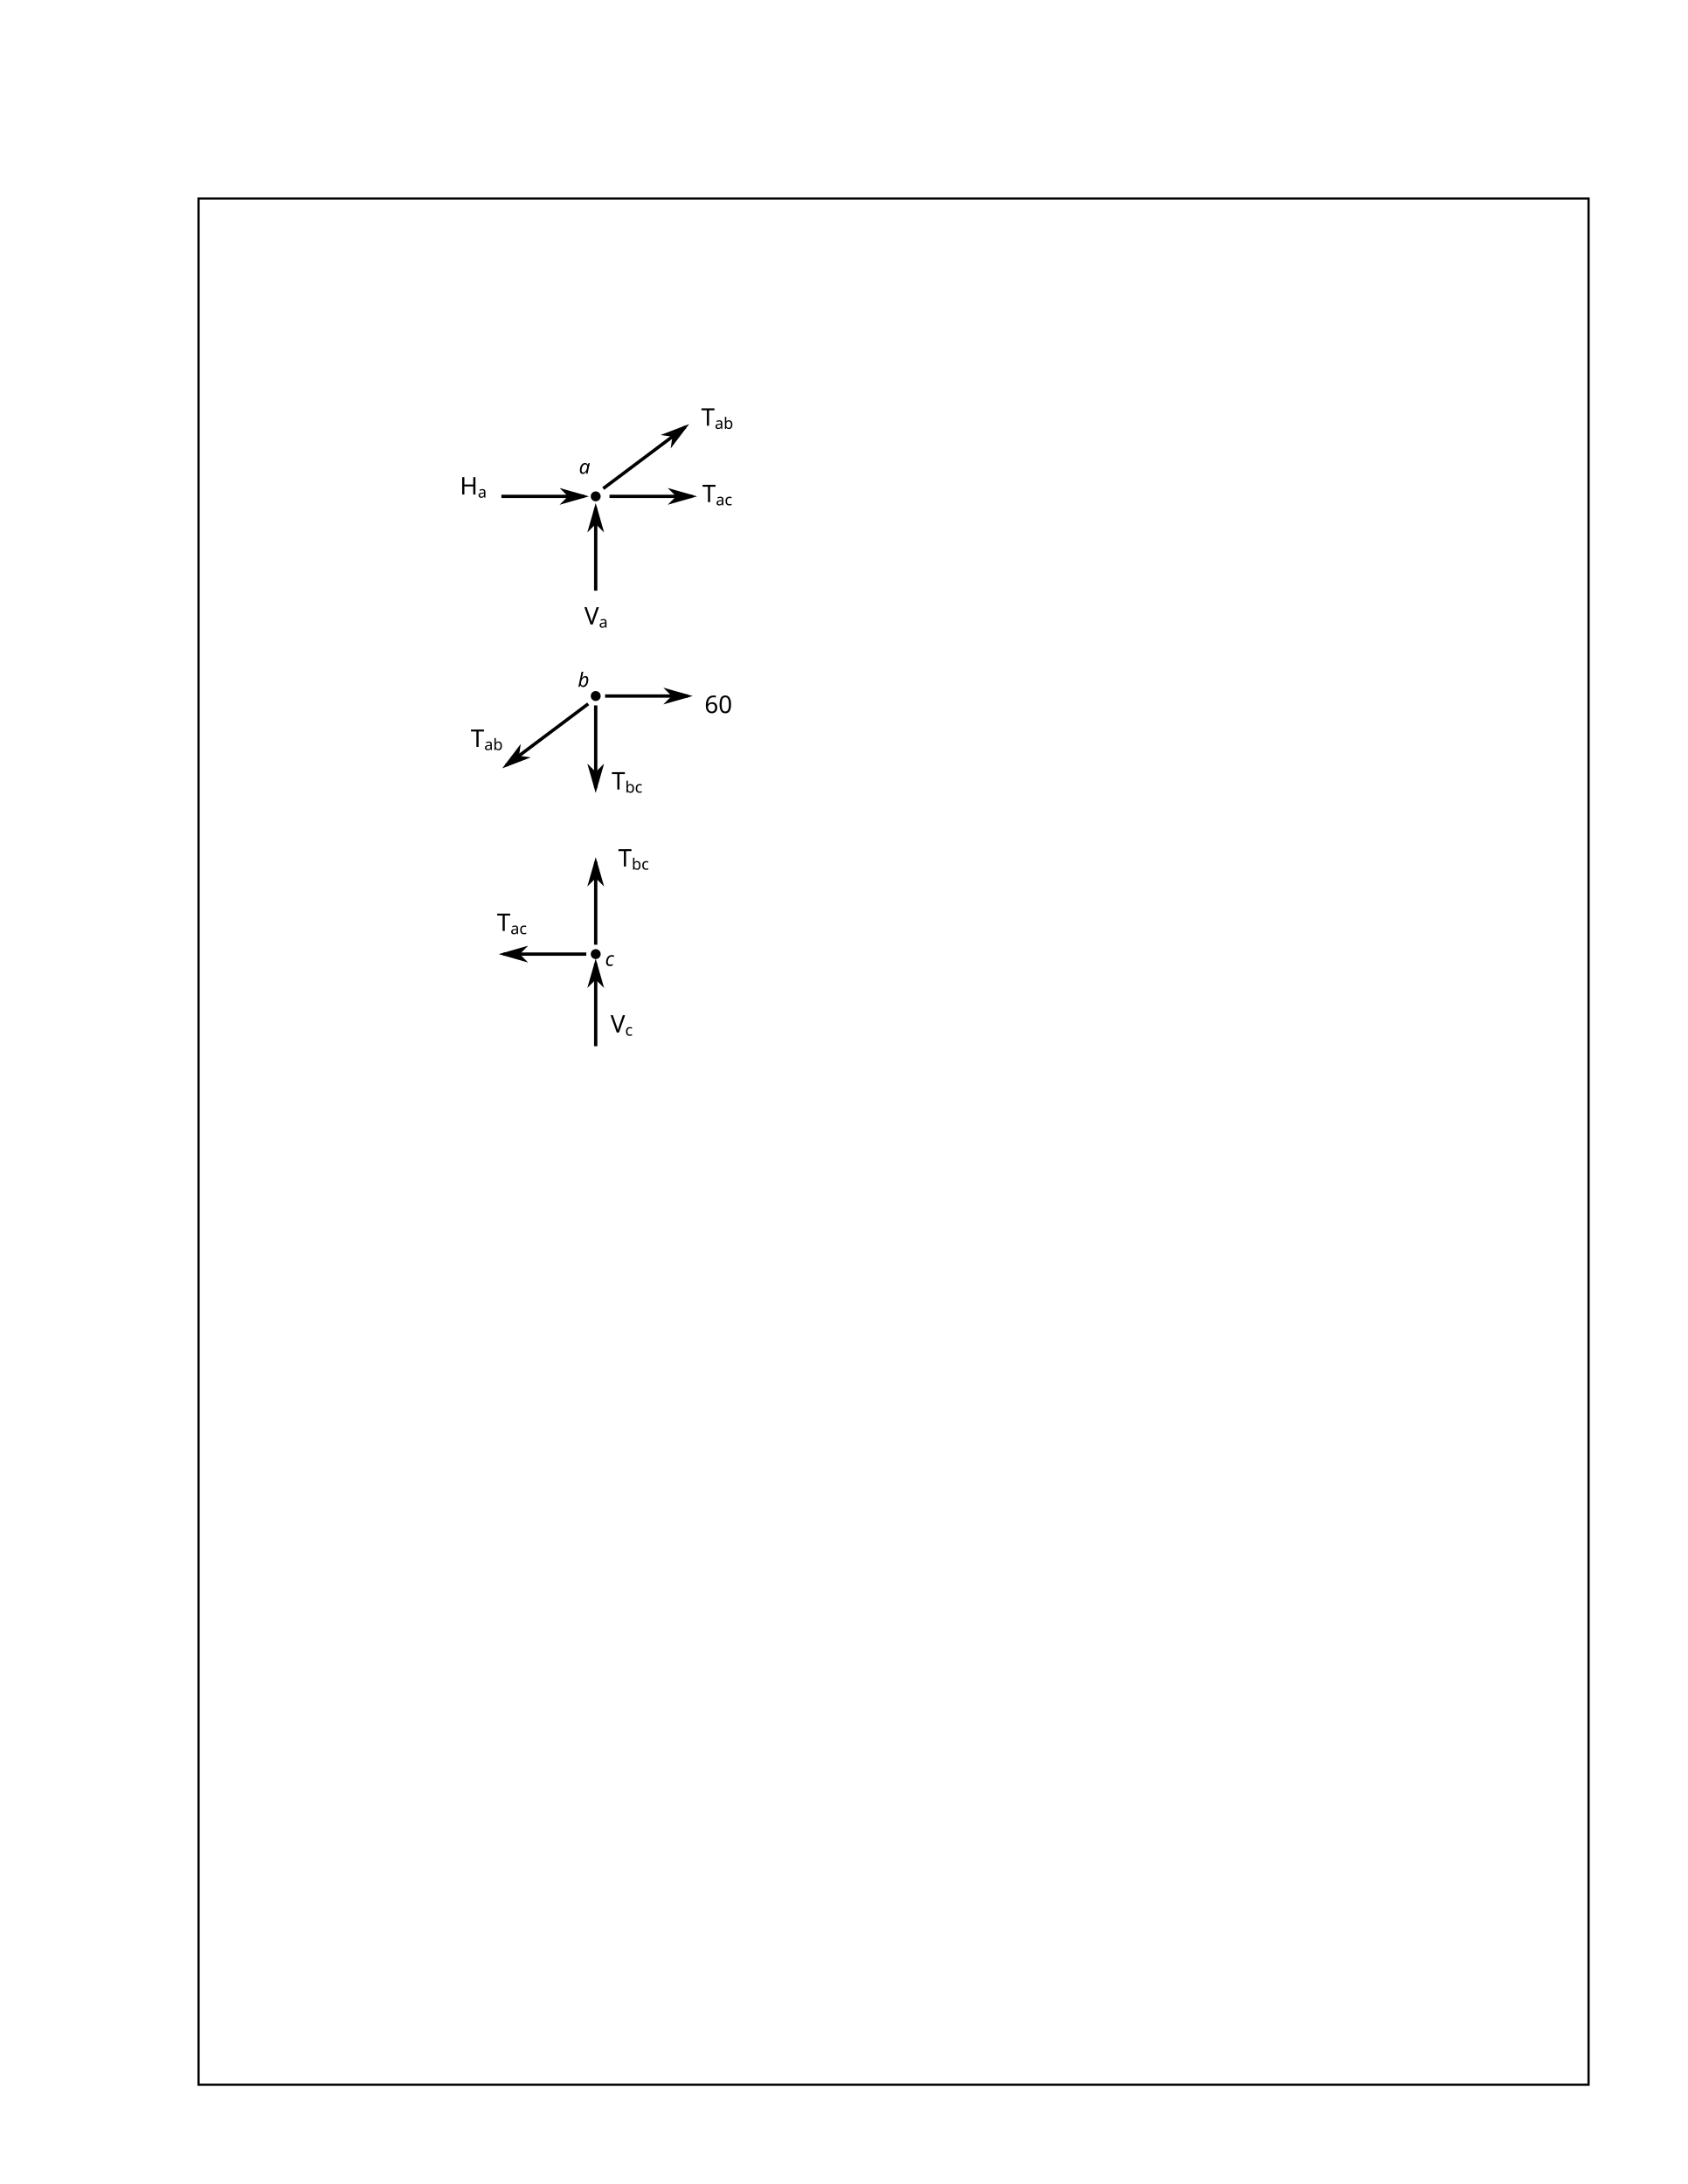
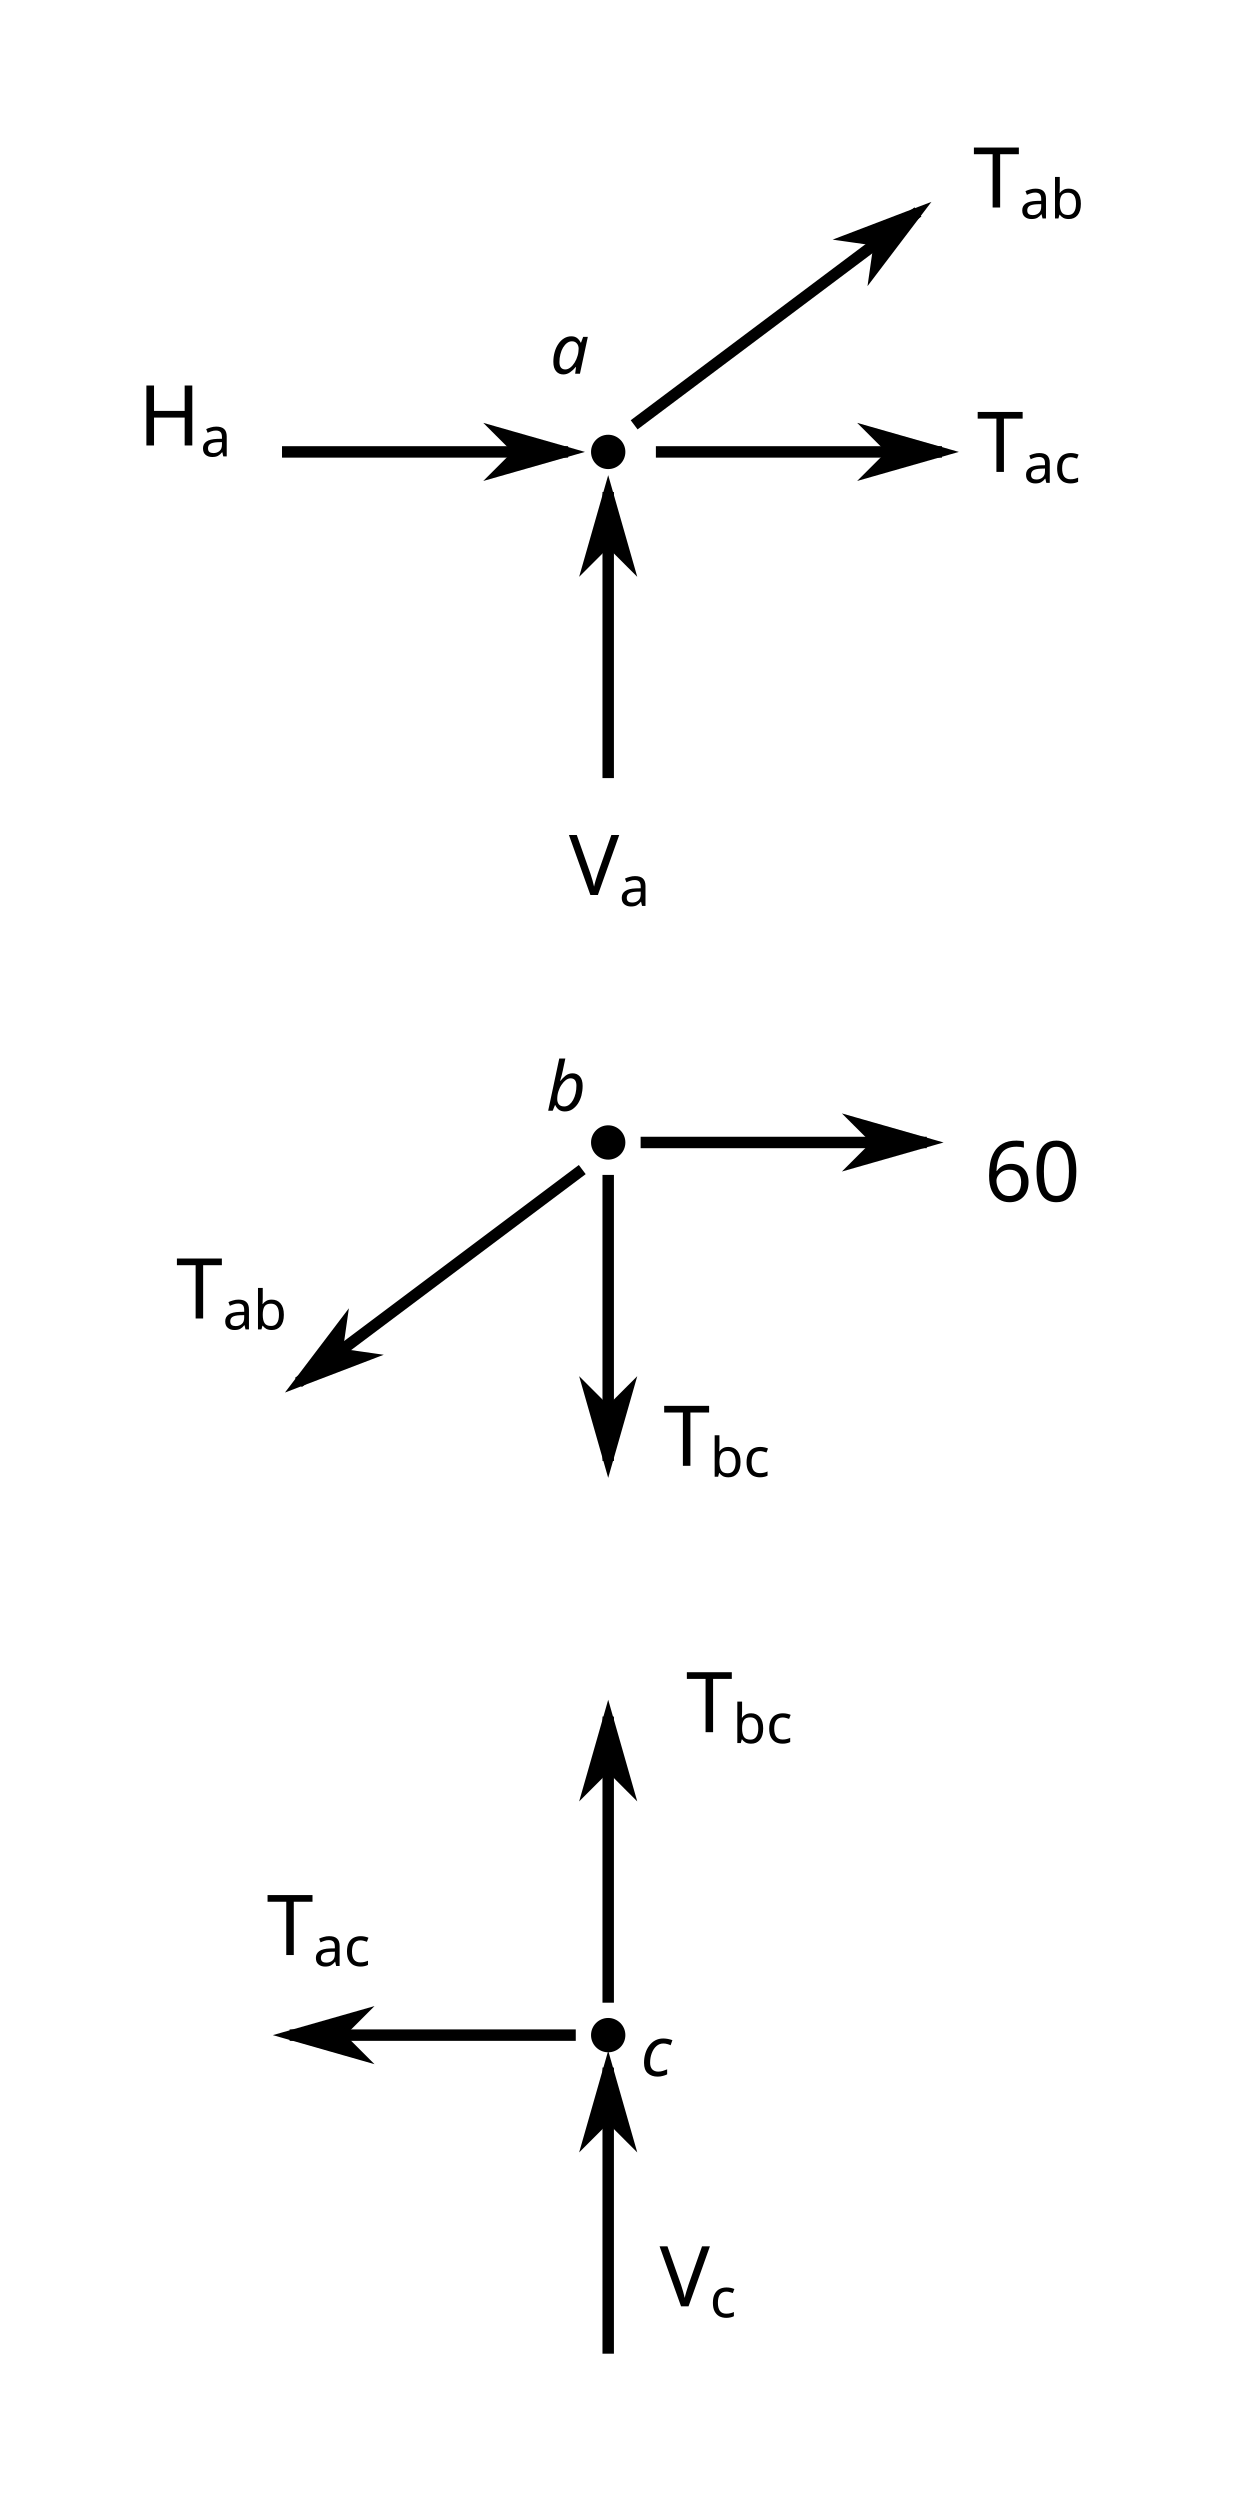
- <svg xmlns="http://www.w3.org/2000/svg" width="765" height="990" id="svg2" version="1.1">
+ <svg xmlns="http://www.w3.org/2000/svg" width="1.686in" height="3.413in" id="svg2" version="1.1">
  <defs id="defs4">
-     <marker orient="auto" refY="0.0" refX="0.0" id="Arrow1Mstart" style="overflow:visible">
-       <path id="path6358" d="M 0.0,0.0 L 5.0,-5.0 L -12.5,0.0 L 5.0,5.0 L 0.0,0.0 z " style="fill-rule:evenodd;stroke:#000000;stroke-width:1.0pt;marker-start:none" transform="scale(0.4) translate(10,0)" />
+     <marker orient="auto" refY="0" refX="0" id="Arrow1Mstart" style="overflow:visible">
+       <path id="path6358" d="M 0,0 5,-5 -12.5,0 5,5 Z" style="fill-rule:evenodd;stroke:#000000;stroke-width:1pt;marker-start:none" transform="matrix(0.4,0,0,0.4,4,0)" />
    </marker>
-     <marker orient="auto" refY="0.0" refX="0.0" id="Arrow1Mend" style="overflow:visible;">
-       <path id="path6361" d="M 0.0,0.0 L 5.0,-5.0 L -12.5,0.0 L 5.0,5.0 L 0.0,0.0 z " style="fill-rule:evenodd;stroke:#000000;stroke-width:1.0pt;marker-start:none;" transform="scale(0.4) rotate(180) translate(10,0)" />
+     <marker orient="auto" refY="0" refX="0" id="Arrow1Mend" style="overflow:visible">
+       <path id="path6361" d="M 0,0 5,-5 -12.5,0 5,5 Z" style="fill-rule:evenodd;stroke:#000000;stroke-width:1pt;marker-start:none" transform="matrix(-0.4,0,0,-0.4,-4,0)" />
    </marker>
  </defs>
-   <g id="layer2">
-     <rect style="fill:none;stroke:#000000;stroke-width:1px;stroke-linecap:butt;stroke-linejoin:miter;stroke-opacity:1" id="rect3040" width="630" height="855" x="90" y="90" />
-   </g>
-   <g id="layer1" transform="translate(0,-62.362)">
+   <g id="layer1" transform="translate(-190.2901,-228.1347)">
    <g id="g13119">
      <g id="g12548">
-         <path id="path11370" style="fill:#000000;stroke:none" d="m 272.25,287.362 a 2.25,2.25 0 1 1 -4.5,0 2.25,2.25 0 1 1 4.5,0 z" />
-         <path style="fill:none;stroke:#000000;stroke-width:1.5;stroke-linecap:square;stroke-miterlimit:4;stroke-opacity:1;stroke-dasharray:none;stroke-dashoffset:0;marker-end:url(#Arrow1Mend)" d="m 277,287.362 36,0" id="path11372" />
-         <path style="fill:none;stroke:#000000;stroke-width:1.5;stroke-linecap:square;stroke-miterlimit:4;stroke-opacity:1;stroke-dasharray:none;stroke-dashoffset:0;marker-end:url(#Arrow1Mend)" d="m 274,283.362 36,-27" id="path11374" />
-         <path style="fill:none;stroke:#000000;stroke-width:1.5;stroke-linecap:square;stroke-miterlimit:4;stroke-opacity:1;stroke-dasharray:none;stroke-dashoffset:0;marker-start:none;marker-end:url(#Arrow1Mend)" d="m 270,329.362 0,-36" id="path11376" />
-         <path style="fill:none;stroke:#000000;stroke-width:1.5;stroke-linecap:square;stroke-miterlimit:4;stroke-opacity:1;stroke-dasharray:none;stroke-dashoffset:0;marker-end:url(#Arrow1Mend)" d="m 228,287.362 36,0" id="path11378" />
-         <text xml:space="preserve" style="font-size:9px;font-style:italic;font-variant:normal;font-weight:normal;font-stretch:normal;line-height:125%;letter-spacing:0px;word-spacing:0px;fill:#000000;fill-opacity:1;stroke:none;font-family:Verdana;-inkscape-font-specification:Sans Italic" x="262.376" y="214.752" id="text12520" transform="translate(0,62.362)">
-           <tspan id="tspan12522" x="262.376" y="214.752">a</tspan>
+         <circle id="path11370" style="fill:#000000;stroke:none" cx="270" cy="287.362" r="2.25" />
+         <path style="fill:none;stroke:#000000;stroke-width:1.5;stroke-linecap:square;stroke-miterlimit:4;stroke-dasharray:none;stroke-dashoffset:0;stroke-opacity:1;marker-end:url(#Arrow1Mend)" d="m 277,287.362 h 36" id="path11372" />
+         <path style="fill:none;stroke:#000000;stroke-width:1.5;stroke-linecap:square;stroke-miterlimit:4;stroke-dasharray:none;stroke-dashoffset:0;stroke-opacity:1;marker-end:url(#Arrow1Mend)" d="m 274,283.362 36,-27" id="path11374" />
+         <path style="fill:none;stroke:#000000;stroke-width:1.5;stroke-linecap:square;stroke-miterlimit:4;stroke-dasharray:none;stroke-dashoffset:0;stroke-opacity:1;marker-start:none;marker-end:url(#Arrow1Mend)" d="m 270,329.362 v -36" id="path11376" />
+         <path style="fill:none;stroke:#000000;stroke-width:1.5;stroke-linecap:square;stroke-miterlimit:4;stroke-dasharray:none;stroke-dashoffset:0;stroke-opacity:1;marker-end:url(#Arrow1Mend)" d="m 228,287.362 h 36" id="path11378" />
+         <text xml:space="preserve" style="font-style:italic;font-variant:normal;font-weight:normal;font-stretch:normal;line-height:0%;font-family:Verdana;-inkscape-font-specification:'Sans Italic';letter-spacing:0px;word-spacing:0px;fill:#000000;fill-opacity:1;stroke:none" x="262.376" y="214.752" id="text12520" transform="translate(0,62.362)">
+           <tspan id="tspan12522" x="262.376" y="214.752" style="font-size:9px;line-height:1.25">a</tspan>
        </text>
-         <text xml:space="preserve" style="font-size:11px;font-style:normal;font-variant:normal;font-weight:normal;font-stretch:normal;line-height:125%;letter-spacing:0px;word-spacing:0px;fill:#000000;fill-opacity:1;stroke:none;font-family:Verdana;-inkscape-font-specification:Sans" x="264.851" y="283.069" id="text12524" transform="translate(0,62.362)">
-           <tspan id="tspan12526" x="264.851" y="283.069">V<tspan style="font-size:65%;baseline-shift:sub" id="tspan12528">a</tspan>
+         <text xml:space="preserve" style="font-style:normal;font-variant:normal;font-weight:normal;font-stretch:normal;line-height:0%;font-family:Verdana;-inkscape-font-specification:Sans;letter-spacing:0px;word-spacing:0px;fill:#000000;fill-opacity:1;stroke:none" x="264.851" y="283.069" id="text12524" transform="translate(0,62.362)">
+           <tspan id="tspan12526" x="264.851" y="283.069" style="font-size:11px;line-height:1.25">V<tspan style="font-size:65%;baseline-shift:sub" id="tspan12528">a</tspan>
          </tspan>
        </text>
-         <text xml:space="preserve" style="font-size:11px;font-style:normal;font-variant:normal;font-weight:normal;font-stretch:normal;line-height:125%;letter-spacing:0px;word-spacing:0px;fill:#000000;fill-opacity:1;stroke:none;font-family:Verdana;-inkscape-font-specification:Sans" x="208.416" y="224.158" id="text12530" transform="translate(0,62.362)">
-           <tspan id="tspan12532" x="208.416" y="224.158">H<tspan style="font-size:65%;baseline-shift:sub" id="tspan12534">a</tspan>
+         <text xml:space="preserve" style="font-style:normal;font-variant:normal;font-weight:normal;font-stretch:normal;line-height:0%;font-family:Verdana;-inkscape-font-specification:Sans;letter-spacing:0px;word-spacing:0px;fill:#000000;fill-opacity:1;stroke:none" x="208.416" y="224.158" id="text12530" transform="translate(0,62.362)">
+           <tspan id="tspan12532" x="208.416" y="224.158" style="font-size:11px;line-height:1.25">H<tspan style="font-size:65%;baseline-shift:sub" id="tspan12534">a</tspan>
          </tspan>
        </text>
-         <text xml:space="preserve" style="font-size:11px;font-style:normal;font-variant:normal;font-weight:normal;font-stretch:normal;line-height:125%;letter-spacing:0px;word-spacing:0px;fill:#000000;fill-opacity:1;stroke:none;font-family:Verdana;-inkscape-font-specification:Sans" x="318.317" y="227.624" id="text12536" transform="translate(0,62.362)">
-           <tspan id="tspan12538" x="318.317" y="227.624">T<tspan style="font-size:65%;baseline-shift:sub" id="tspan12540">ac</tspan>
+         <text xml:space="preserve" style="font-style:normal;font-variant:normal;font-weight:normal;font-stretch:normal;line-height:0%;font-family:Verdana;-inkscape-font-specification:Sans;letter-spacing:0px;word-spacing:0px;fill:#000000;fill-opacity:1;stroke:none" x="318.317" y="227.624" id="text12536" transform="translate(0,62.362)">
+           <tspan id="tspan12538" x="318.317" y="227.624" style="font-size:11px;line-height:1.25">T<tspan style="font-size:65%;baseline-shift:sub" id="tspan12540">ac</tspan>
          </tspan>
        </text>
-         <text xml:space="preserve" style="font-size:11px;font-style:normal;font-variant:normal;font-weight:normal;font-stretch:normal;line-height:125%;letter-spacing:0px;word-spacing:0px;fill:#000000;fill-opacity:1;stroke:none;font-family:Verdana;-inkscape-font-specification:Sans" x="317.822" y="192.97" id="text12542" transform="translate(0,62.362)">
-           <tspan id="tspan12544" x="317.822" y="192.97">T<tspan style="font-size:65%;baseline-shift:sub" id="tspan12546">ab</tspan>
+         <text xml:space="preserve" style="font-style:normal;font-variant:normal;font-weight:normal;font-stretch:normal;line-height:0%;font-family:Verdana;-inkscape-font-specification:Sans;letter-spacing:0px;word-spacing:0px;fill:#000000;fill-opacity:1;stroke:none" x="317.822" y="192.97" id="text12542" transform="translate(0,62.362)">
+           <tspan id="tspan12544" x="317.822" y="192.97" style="font-size:11px;line-height:1.25">T<tspan style="font-size:65%;baseline-shift:sub" id="tspan12546">ab</tspan>
          </tspan>
        </text>
      </g>
      <g transform="translate(0,-44.49505)" id="g12866">
-         <path style="fill:none;stroke:#000000;stroke-width:1.5;stroke-linecap:square;stroke-miterlimit:4;stroke-opacity:1;stroke-dasharray:none;stroke-dashoffset:0;marker-end:url(#Arrow1Mend)" d="m 275,422.362 36,0" id="path12648" />
-         <path style="fill:none;stroke:#000000;stroke-width:1.5;stroke-linecap:square;stroke-miterlimit:4;stroke-opacity:1;stroke-dasharray:none;stroke-dashoffset:0;marker-end:url(#Arrow1Mend)" d="m 270,427.362 0,36" id="path12650" />
-         <path style="fill:none;stroke:#000000;stroke-width:1.5;stroke-linecap:square;stroke-miterlimit:4;stroke-opacity:1;stroke-dasharray:none;stroke-dashoffset:0;marker-end:url(#Arrow1Mend)" d="m 266,426.362 -36,27" id="path12652" />
-         <path id="path12844" style="fill:#000000;stroke:none" d="m 272.25,422.362 c 0,1.243 -1.007,2.25 -2.25,2.25 -1.243,0 -2.25,-1.007 -2.25,-2.25 0,-1.243 1.007,-2.25 2.25,-2.25 1.243,0 2.25,1.007 2.25,2.25 z" />
-         <text xml:space="preserve" style="font-size:11px;font-style:normal;font-variant:normal;font-weight:normal;font-stretch:normal;line-height:125%;letter-spacing:0px;word-spacing:0px;fill:#000000;fill-opacity:1;stroke:none;font-family:Verdana;-inkscape-font-specification:Sans" x="319.307" y="367.723" id="text12846" transform="translate(0,62.362)">
-           <tspan id="tspan12848" x="319.307" y="367.723">60</tspan>
+         <path style="fill:none;stroke:#000000;stroke-width:1.5;stroke-linecap:square;stroke-miterlimit:4;stroke-dasharray:none;stroke-dashoffset:0;stroke-opacity:1;marker-end:url(#Arrow1Mend)" d="m 275,422.362 h 36" id="path12648" />
+         <path style="fill:none;stroke:#000000;stroke-width:1.5;stroke-linecap:square;stroke-miterlimit:4;stroke-dasharray:none;stroke-dashoffset:0;stroke-opacity:1;marker-end:url(#Arrow1Mend)" d="m 270,427.362 v 36" id="path12650" />
+         <path style="fill:none;stroke:#000000;stroke-width:1.5;stroke-linecap:square;stroke-miterlimit:4;stroke-dasharray:none;stroke-dashoffset:0;stroke-opacity:1;marker-end:url(#Arrow1Mend)" d="m 266,426.362 -36,27" id="path12652" />
+         <circle id="path12844" style="fill:#000000;stroke:none" cx="270" cy="422.362" r="2.25" />
+         <text xml:space="preserve" style="font-style:normal;font-variant:normal;font-weight:normal;font-stretch:normal;line-height:0%;font-family:Verdana;-inkscape-font-specification:Sans;letter-spacing:0px;word-spacing:0px;fill:#000000;fill-opacity:1;stroke:none" x="319.307" y="367.723" id="text12846" transform="translate(0,62.362)">
+           <tspan id="tspan12848" x="319.307" y="367.723" style="font-size:11px;line-height:1.25">60</tspan>
        </text>
-         <text xml:space="preserve" style="font-size:11px;font-style:normal;font-variant:normal;font-weight:normal;font-stretch:normal;line-height:125%;letter-spacing:0px;word-spacing:0px;fill:#000000;fill-opacity:1;stroke:none;font-family:Verdana;-inkscape-font-specification:Sans" x="277.228" y="464.738" id="text12850">
-           <tspan id="tspan12852" x="277.228" y="464.738">T<tspan style="font-size:65.001%;baseline-shift:sub" id="tspan12854">bc</tspan>
+         <text xml:space="preserve" style="font-style:normal;font-variant:normal;font-weight:normal;font-stretch:normal;line-height:0%;font-family:Verdana;-inkscape-font-specification:Sans;letter-spacing:0px;word-spacing:0px;fill:#000000;fill-opacity:1;stroke:none" x="277.228" y="464.738" id="text12850">
+           <tspan id="tspan12852" x="277.228" y="464.738" style="font-size:11px;line-height:1.25">T<tspan style="font-size:65.001%;baseline-shift:sub" id="tspan12854">bc</tspan>
          </tspan>
        </text>
-         <text xml:space="preserve" style="font-size:11px;font-style:normal;font-variant:normal;font-weight:normal;font-stretch:normal;line-height:125%;letter-spacing:0px;word-spacing:0px;fill:#000000;fill-opacity:1;stroke:none;font-family:Verdana;-inkscape-font-specification:Sans" x="213.366" y="445.431" id="text12856">
-           <tspan id="tspan12858" x="213.366" y="445.431">T<tspan style="font-size:65.001%;baseline-shift:sub" id="tspan12860">ab</tspan>
+         <text xml:space="preserve" style="font-style:normal;font-variant:normal;font-weight:normal;font-stretch:normal;line-height:0%;font-family:Verdana;-inkscape-font-specification:Sans;letter-spacing:0px;word-spacing:0px;fill:#000000;fill-opacity:1;stroke:none" x="213.366" y="445.431" id="text12856">
+           <tspan id="tspan12858" x="213.366" y="445.431" style="font-size:11px;line-height:1.25">T<tspan style="font-size:65.001%;baseline-shift:sub" id="tspan12860">ab</tspan>
          </tspan>
        </text>
-         <text xml:space="preserve" style="font-size:9px;font-style:italic;font-variant:normal;font-weight:normal;font-stretch:normal;line-height:125%;letter-spacing:0px;word-spacing:0px;fill:#000000;fill-opacity:1;stroke:none;font-family:Verdana;-inkscape-font-specification:Sans Italic" x="261.881" y="418.204" id="text12862">
-           <tspan id="tspan12864" x="261.881" y="418.204">b</tspan>
+         <text xml:space="preserve" style="font-style:italic;font-variant:normal;font-weight:normal;font-stretch:normal;line-height:0%;font-family:Verdana;-inkscape-font-specification:'Sans Italic';letter-spacing:0px;word-spacing:0px;fill:#000000;fill-opacity:1;stroke:none" x="261.881" y="418.204" id="text12862">
+           <tspan id="tspan12864" x="261.881" y="418.204" style="font-size:9px;line-height:1.25">b</tspan>
        </text>
      </g>
      <g transform="translate(0,-17.50495)" id="g13102">
-         <path id="path12882" style="fill:#000000;stroke:none" d="m 272.25,512.362 c 0,1.243 -1.007,2.25 -2.25,2.25 -1.243,0 -2.25,-1.007 -2.25,-2.25 0,-1.243 1.007,-2.25 2.25,-2.25 1.243,0 2.25,1.007 2.25,2.25 z" />
-         <path style="fill:none;stroke:#000000;stroke-width:1.5;stroke-linecap:square;stroke-miterlimit:4;stroke-opacity:1;stroke-dasharray:none;stroke-dashoffset:0;marker-end:url(#Arrow1Mend)" d="m 270,507.362 0,-36" id="path12884" />
-         <path style="fill:none;stroke:#000000;stroke-width:1.5;stroke-linecap:square;stroke-miterlimit:4;stroke-opacity:1;stroke-dasharray:none;stroke-dashoffset:0;marker-end:url(#Arrow1Mend)" d="m 265,512.362 -36,0" id="path12886" />
-         <path style="fill:none;stroke:#000000;stroke-width:1.5;stroke-linecap:square;stroke-miterlimit:4;stroke-opacity:1;stroke-dasharray:none;stroke-dashoffset:0;marker-end:url(#Arrow1Mend)" d="m 270,553.362 0,-36" id="path12888" />
-         <text xml:space="preserve" style="font-size:9px;font-style:italic;font-variant:normal;font-weight:normal;font-stretch:normal;line-height:125%;letter-spacing:0px;word-spacing:0px;fill:#000000;fill-opacity:1;stroke:none;font-family:Verdana;-inkscape-font-specification:Sans Italic" x="274.257" y="517.709" id="text13080">
-           <tspan id="tspan13082" x="274.257" y="517.709">c</tspan>
+         <circle id="path12882" style="fill:#000000;stroke:none" cx="270" cy="512.362" r="2.25" />
+         <path style="fill:none;stroke:#000000;stroke-width:1.5;stroke-linecap:square;stroke-miterlimit:4;stroke-dasharray:none;stroke-dashoffset:0;stroke-opacity:1;marker-end:url(#Arrow1Mend)" d="m 270,507.362 v -36" id="path12884" />
+         <path style="fill:none;stroke:#000000;stroke-width:1.5;stroke-linecap:square;stroke-miterlimit:4;stroke-dasharray:none;stroke-dashoffset:0;stroke-opacity:1;marker-end:url(#Arrow1Mend)" d="M 265,512.362 H 229" id="path12886" />
+         <path style="fill:none;stroke:#000000;stroke-width:1.5;stroke-linecap:square;stroke-miterlimit:4;stroke-dasharray:none;stroke-dashoffset:0;stroke-opacity:1;marker-end:url(#Arrow1Mend)" d="m 270,553.362 v -36" id="path12888" />
+         <text xml:space="preserve" style="font-style:italic;font-variant:normal;font-weight:normal;font-stretch:normal;line-height:0%;font-family:Verdana;-inkscape-font-specification:'Sans Italic';letter-spacing:0px;word-spacing:0px;fill:#000000;fill-opacity:1;stroke:none" x="274.257" y="517.709" id="text13080">
+           <tspan id="tspan13082" x="274.257" y="517.709" style="font-size:9px;line-height:1.25">c</tspan>
        </text>
-         <text xml:space="preserve" style="font-size:11px;font-style:normal;font-variant:normal;font-weight:normal;font-stretch:normal;line-height:125%;letter-spacing:0px;word-spacing:0px;fill:#000000;fill-opacity:1;stroke:none;font-family:Verdana;-inkscape-font-specification:Sans" x="280.198" y="410.297" id="text13084" transform="translate(0,62.362)">
-           <tspan id="tspan13086" x="280.198" y="410.297">T<tspan style="font-size:65.001%;baseline-shift:sub" id="tspan13088">bc</tspan>
+         <text xml:space="preserve" style="font-style:normal;font-variant:normal;font-weight:normal;font-stretch:normal;line-height:0%;font-family:Verdana;-inkscape-font-specification:Sans;letter-spacing:0px;word-spacing:0px;fill:#000000;fill-opacity:1;stroke:none" x="280.198" y="410.297" id="text13084" transform="translate(0,62.362)">
+           <tspan id="tspan13086" x="280.198" y="410.297" style="font-size:11px;line-height:1.25">T<tspan style="font-size:65.001%;baseline-shift:sub" id="tspan13088">bc</tspan>
          </tspan>
        </text>
-         <text xml:space="preserve" style="font-size:11px;font-style:normal;font-variant:normal;font-weight:normal;font-stretch:normal;line-height:125%;letter-spacing:0px;word-spacing:0px;fill:#000000;fill-opacity:1;stroke:none;font-family:Verdana;-inkscape-font-specification:Sans" x="225.248" y="439.505" id="text13090" transform="translate(0,62.362)">
-           <tspan id="tspan13092" x="225.248" y="439.505">T<tspan style="font-size:65.001%;baseline-shift:sub" id="tspan13094">ac</tspan>
+         <text xml:space="preserve" style="font-style:normal;font-variant:normal;font-weight:normal;font-stretch:normal;line-height:0%;font-family:Verdana;-inkscape-font-specification:Sans;letter-spacing:0px;word-spacing:0px;fill:#000000;fill-opacity:1;stroke:none" x="225.248" y="439.505" id="text13090" transform="translate(0,62.362)">
+           <tspan id="tspan13092" x="225.248" y="439.505" style="font-size:11px;line-height:1.25">T<tspan style="font-size:65.001%;baseline-shift:sub" id="tspan13094">ac</tspan>
          </tspan>
        </text>
-         <text xml:space="preserve" style="font-size:11px;font-style:normal;font-variant:normal;font-weight:normal;font-stretch:normal;line-height:125%;letter-spacing:0px;word-spacing:0px;fill:#000000;fill-opacity:1;stroke:none;font-family:Verdana;-inkscape-font-specification:Sans" x="276.733" y="485.545" id="text13096" transform="translate(0,62.362)">
-           <tspan id="tspan13098" x="276.733" y="485.545">V<tspan style="font-size:65.001%;baseline-shift:sub" id="tspan13100">c</tspan>
+         <text xml:space="preserve" style="font-style:normal;font-variant:normal;font-weight:normal;font-stretch:normal;line-height:0%;font-family:Verdana;-inkscape-font-specification:Sans;letter-spacing:0px;word-spacing:0px;fill:#000000;fill-opacity:1;stroke:none" x="276.733" y="485.545" id="text13096" transform="translate(0,62.362)">
+           <tspan id="tspan13098" x="276.733" y="485.545" style="font-size:11px;line-height:1.25">V<tspan style="font-size:65.001%;baseline-shift:sub" id="tspan13100">c</tspan>
          </tspan>
        </text>
      </g>
    </g>
  </g>
</svg>
